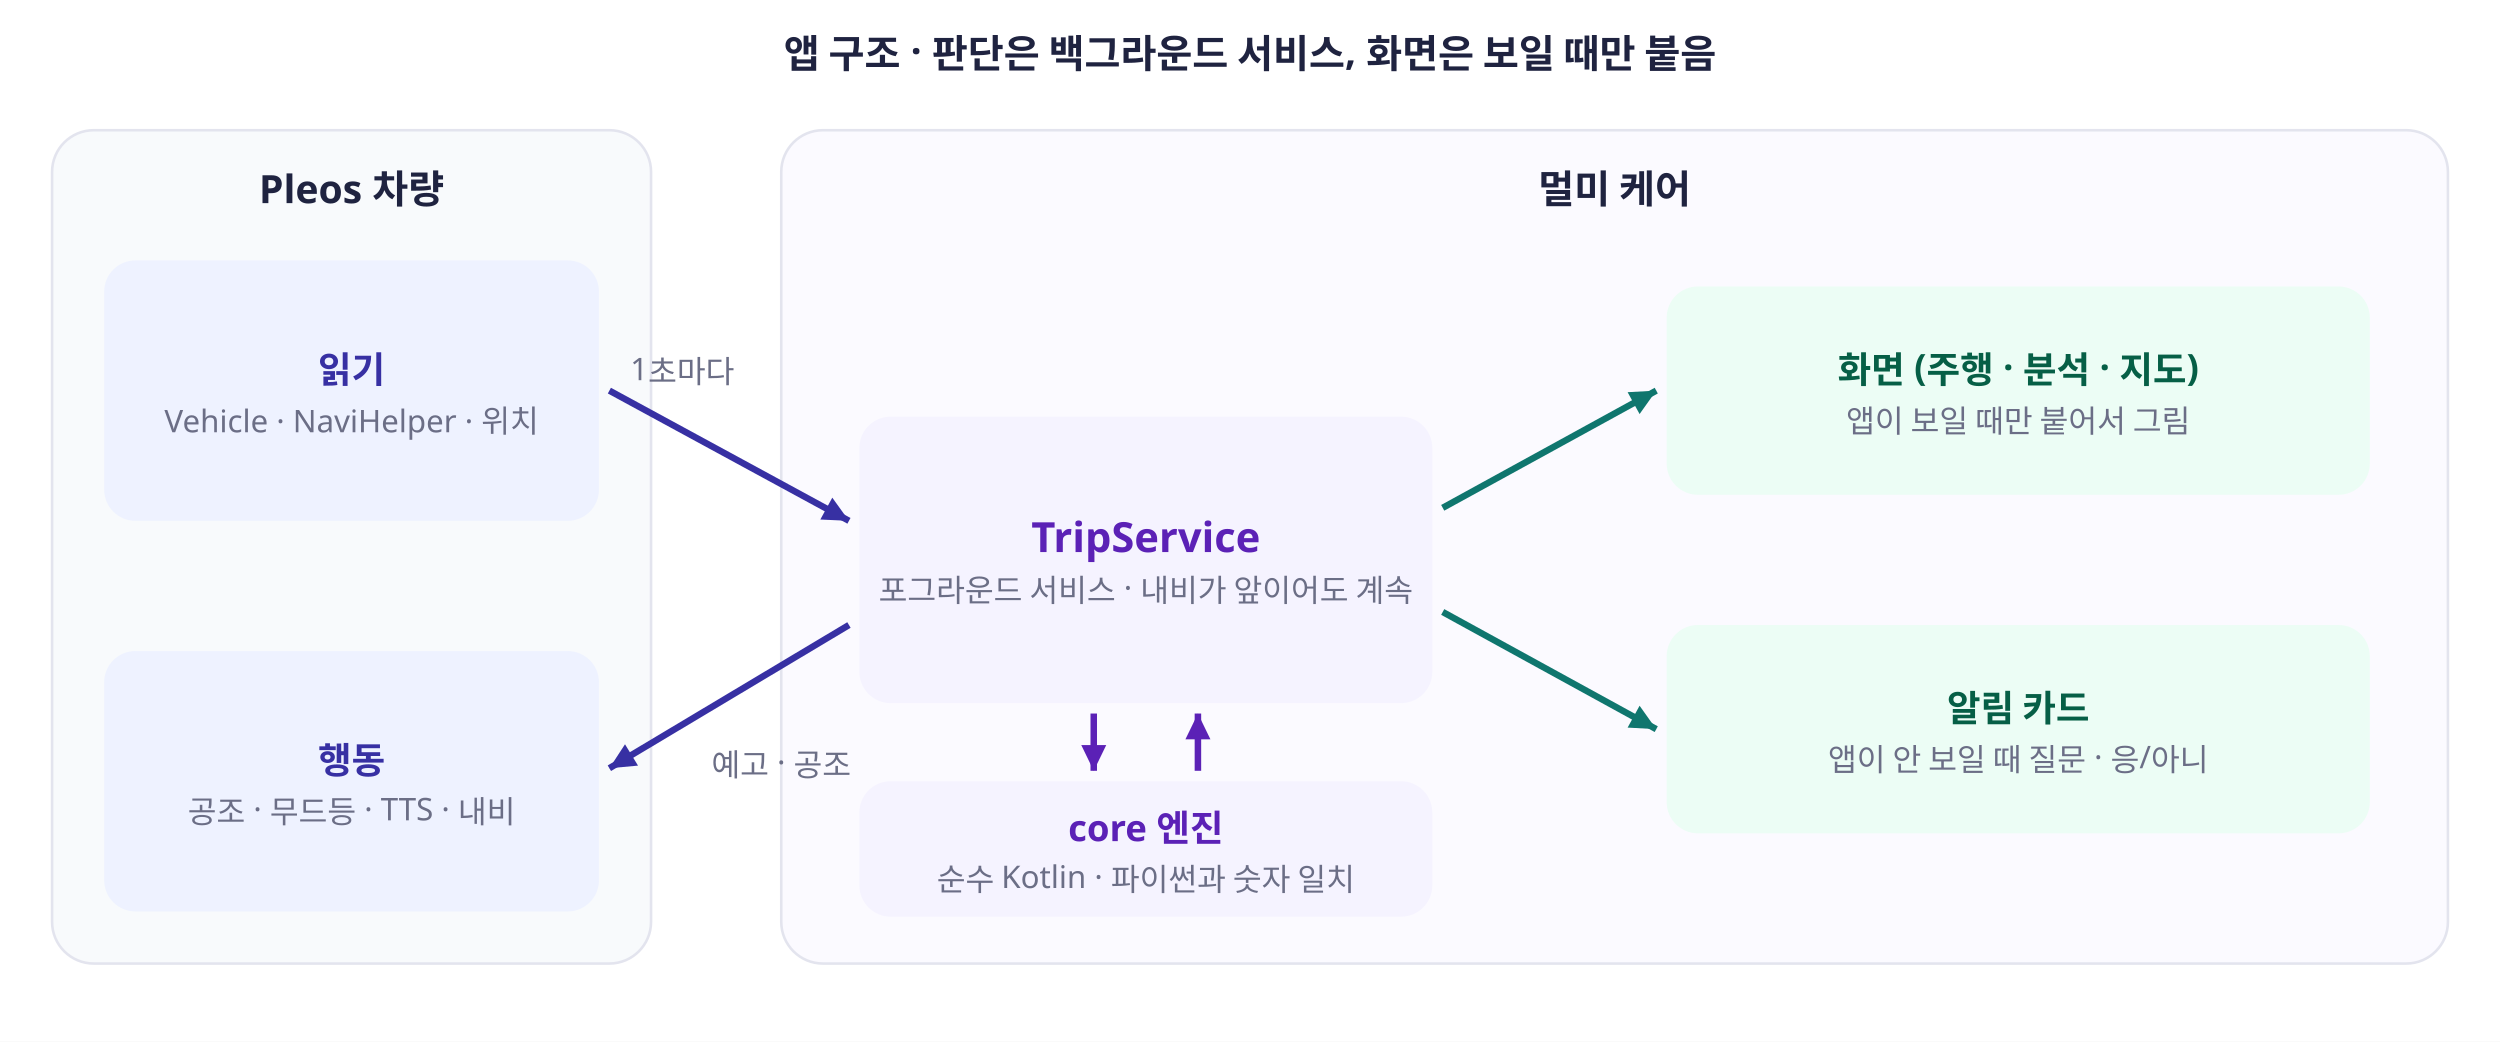
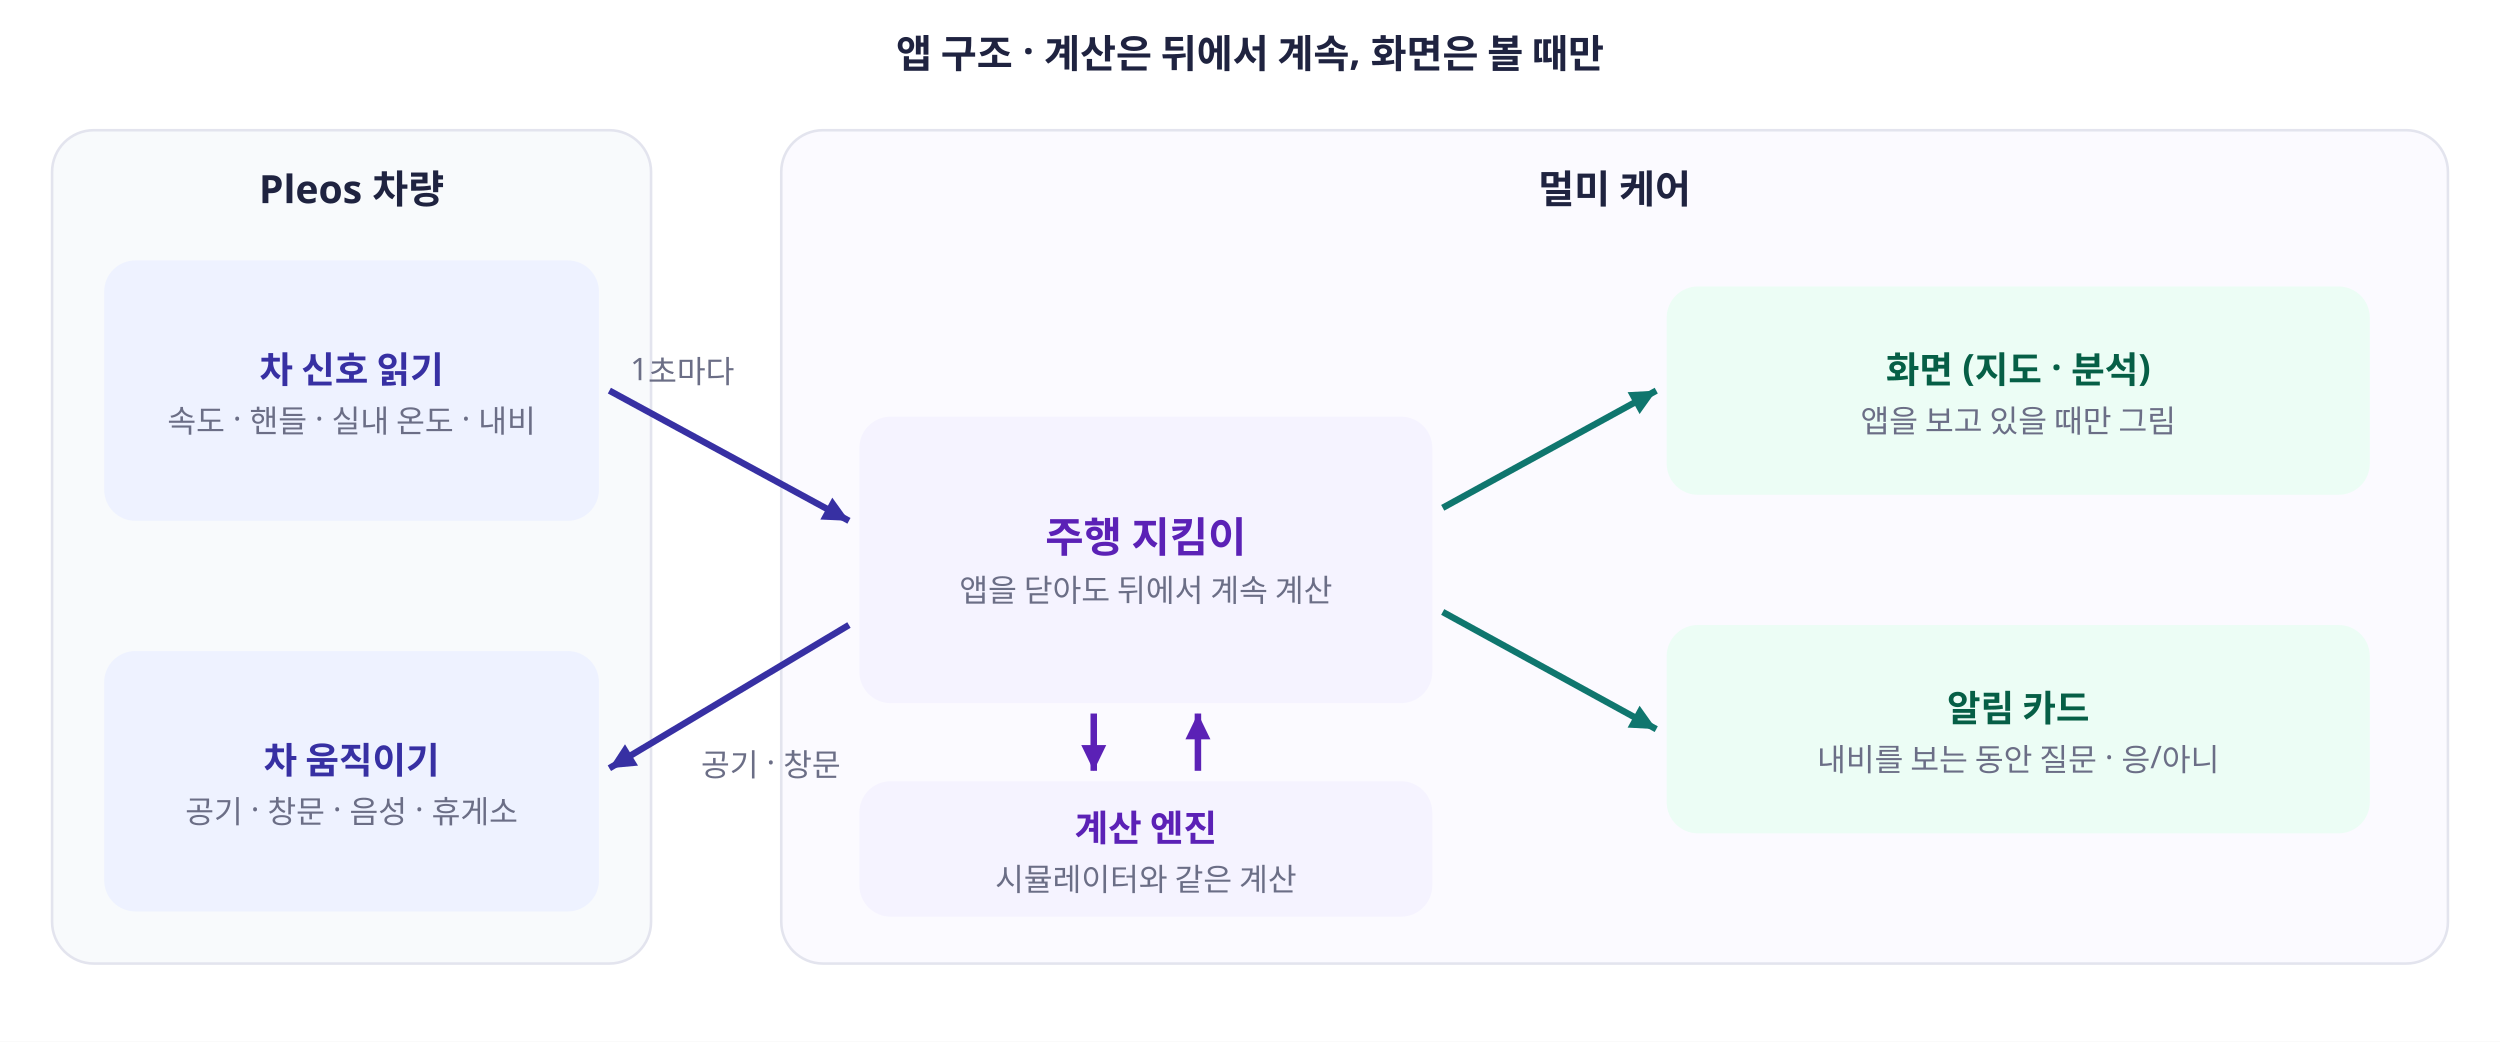
<svg xmlns="http://www.w3.org/2000/svg" viewBox="0 0 960 400" font-family="Apple SD Gothic Neo, Noto Sans KR, Malgun Gothic, sans-serif" font-size="13">
  <rect width="960" height="400" fill="#fff" />
-   <text x="480.0" y="26.0" font-size="15" fill="#1F2340" text-anchor="middle" font-weight="700">앱 구조 · 판단은 백그라운드 서비스, 화면은 보일 때만 붙음</text>
+   <text x="480.0" y="26.0" font-size="15" fill="#1F2340" text-anchor="middle" font-weight="700">앱 구조 · 계산은 뒤에서 계속, 화면은 볼 때만</text>
  <rect x="20.0" y="50.0" width="230.0" height="320.0" rx="16" fill="#F8FAFC" stroke="#E3E4EE" />
  <text x="135.0" y="78.0" font-size="15" fill="#1F2340" text-anchor="middle" font-weight="700">Pleos 차량</text>
  <rect x="40.0" y="100.0" width="190.0" height="100.0" rx="12" fill="#EEF2FF" />
-   <text x="135.0" y="147.0" font-size="14" fill="#3730A3" text-anchor="middle" font-weight="700">읽기</text>
-   <text x="135.0" y="166.0" font-size="12" fill="#6B6E86" text-anchor="middle" font-weight="400">Vehicle · NaviHelper · 위치</text>
+   <text x="135.0" y="147.0" font-size="14" fill="#3730A3" text-anchor="middle" font-weight="700">차 신호 읽기</text>
+   <text x="135.0" y="166.0" font-size="12" fill="#6B6E86" text-anchor="middle" font-weight="400">속도 · 핸들 · 실내 온도 · 내비</text>
  <rect x="40.0" y="250.0" width="190.0" height="100.0" rx="12" fill="#EEF2FF" />
-   <text x="135.0" y="297.0" font-size="14" fill="#3730A3" text-anchor="middle" font-weight="700">행동</text>
-   <text x="135.0" y="316.0" font-size="12" fill="#6B6E86" text-anchor="middle" font-weight="400">공조 · 무드등 · TTS · 내비</text>
+   <text x="135.0" y="297.0" font-size="14" fill="#3730A3" text-anchor="middle" font-weight="700">차 움직이기</text>
+   <text x="135.0" y="316.0" font-size="12" fill="#6B6E86" text-anchor="middle" font-weight="400">공기 · 창문 · 음성 · 휴게소</text>
  <rect x="300.0" y="50.0" width="640.0" height="320.0" rx="16" fill="#FBFAFF" stroke="#E3E4EE" />
  <text x="620.0" y="78.0" font-size="15" fill="#1F2340" text-anchor="middle" font-weight="700">멀미 케어</text>
  <rect x="330.0" y="160.0" width="220.0" height="110.0" rx="12" fill="#F5F3FF" />
-   <text x="440.0" y="212.0" font-size="16" fill="#5B21B6" text-anchor="middle" font-weight="700">TripService</text>
-   <text x="440.0" y="231.0" font-size="12" fill="#6B6E86" text-anchor="middle" font-weight="400">포그라운드 서비스 · 내비가 앞이어도 계속</text>
+   <text x="440.0" y="212.0" font-size="16" fill="#5B21B6" text-anchor="middle" font-weight="700">주행 지킴이</text>
+   <text x="440.0" y="231.0" font-size="12" fill="#6B6E86" text-anchor="middle" font-weight="400">앱을 닫아도 뒤에서 계속 계산</text>
  <rect x="330.0" y="300.0" width="220.0" height="52.0" rx="12" fill="#F5F3FF" />
-   <text x="440.0" y="323.0" font-size="14" fill="#5B21B6" text-anchor="middle" font-weight="700">core 엔진</text>
-   <text x="440.0" y="342.0" font-size="12" fill="#6B6E86" text-anchor="middle" font-weight="400">순수 Kotlin · 파이썬과 숫자 일치</text>
+   <text x="440.0" y="323.0" font-size="14" fill="#5B21B6" text-anchor="middle" font-weight="700">계산 엔진</text>
+   <text x="440.0" y="342.0" font-size="12" fill="#6B6E86" text-anchor="middle" font-weight="400">시뮬레이터와 같은 계산</text>
  <rect x="640.0" y="110.0" width="270.0" height="80.0" rx="12" fill="#ECFDF5" />
-   <text x="775.0" y="147.0" font-size="14" fill="#065F46" text-anchor="middle" font-weight="700">화면 (주행 · 분석 · 지도)</text>
-   <text x="775.0" y="166.0" font-size="12" fill="#6B6E86" text-anchor="middle" font-weight="400">앱이 보일 때만 붙어서 그림</text>
+   <text x="775.0" y="147.0" font-size="14" fill="#065F46" text-anchor="middle" font-weight="700">화면 (지도 · 분석)</text>
+   <text x="775.0" y="166.0" font-size="12" fill="#6B6E86" text-anchor="middle" font-weight="400">앱을 보고 있을 때만 그림</text>
  <rect x="640.0" y="240.0" width="270.0" height="80.0" rx="12" fill="#ECFDF5" />
  <text x="775.0" y="277.0" font-size="14" fill="#065F46" text-anchor="middle" font-weight="700">알림 카드</text>
-   <text x="775.0" y="296.0" font-size="12" fill="#6B6E86" text-anchor="middle" font-weight="400">앱이 안 보일 때 질문 · 응/아니</text>
+   <text x="775.0" y="296.0" font-size="12" fill="#6B6E86" text-anchor="middle" font-weight="400">내비를 보는 동안 질문 · 응/아니</text>
  <polyline points="234.0,150.0 326.0,200.0" fill="none" stroke="#3730A3" stroke-width="2.5" stroke-linejoin="round" />
  <path d="M326.0 200.0 L315.0 199.5 L319.6 191.1 Z" fill="#3730A3" />
  <polyline points="326.0,240.0 234.0,295.0" fill="none" stroke="#3730A3" stroke-width="2.5" stroke-linejoin="round" />
  <path d="M234.0 295.0 L240.0 285.8 L245.0 294.0 Z" fill="#3730A3" />
  <polyline points="420.0,274.0 420.0,296.0" fill="none" stroke="#5B21B6" stroke-width="2.5" stroke-linejoin="round" />
  <path d="M420.0 296.0 L415.2 286.1 L424.8 286.1 Z" fill="#5B21B6" />
  <polyline points="460.0,296.0 460.0,274.0" fill="none" stroke="#5B21B6" stroke-width="2.5" stroke-linejoin="round" />
  <path d="M460.0 274.0 L464.8 283.9 L455.2 283.9 Z" fill="#5B21B6" />
  <polyline points="554.0,195.0 636.0,150.0" fill="none" stroke="#0F766E" stroke-width="2.5" stroke-linejoin="round" />
  <path d="M636.0 150.0 L629.6 159.0 L625.0 150.6 Z" fill="#0F766E" />
  <polyline points="554.0,235.0 636.0,280.0" fill="none" stroke="#0F766E" stroke-width="2.5" stroke-linejoin="round" />
  <path d="M636.0 280.0 L625.0 279.4 L629.6 271.0 Z" fill="#0F766E" />
  <text x="262.0" y="146.0" font-size="12" fill="#6B6E86" text-anchor="middle" font-weight="400">1초마다</text>
-   <text x="300.0" y="298.0" font-size="12" fill="#6B6E86" text-anchor="middle" font-weight="400">예고 · 공조</text>
+   <text x="296.0" y="298.0" font-size="12" fill="#6B6E86" text-anchor="middle" font-weight="400">공기 · 창문</text>
</svg>
